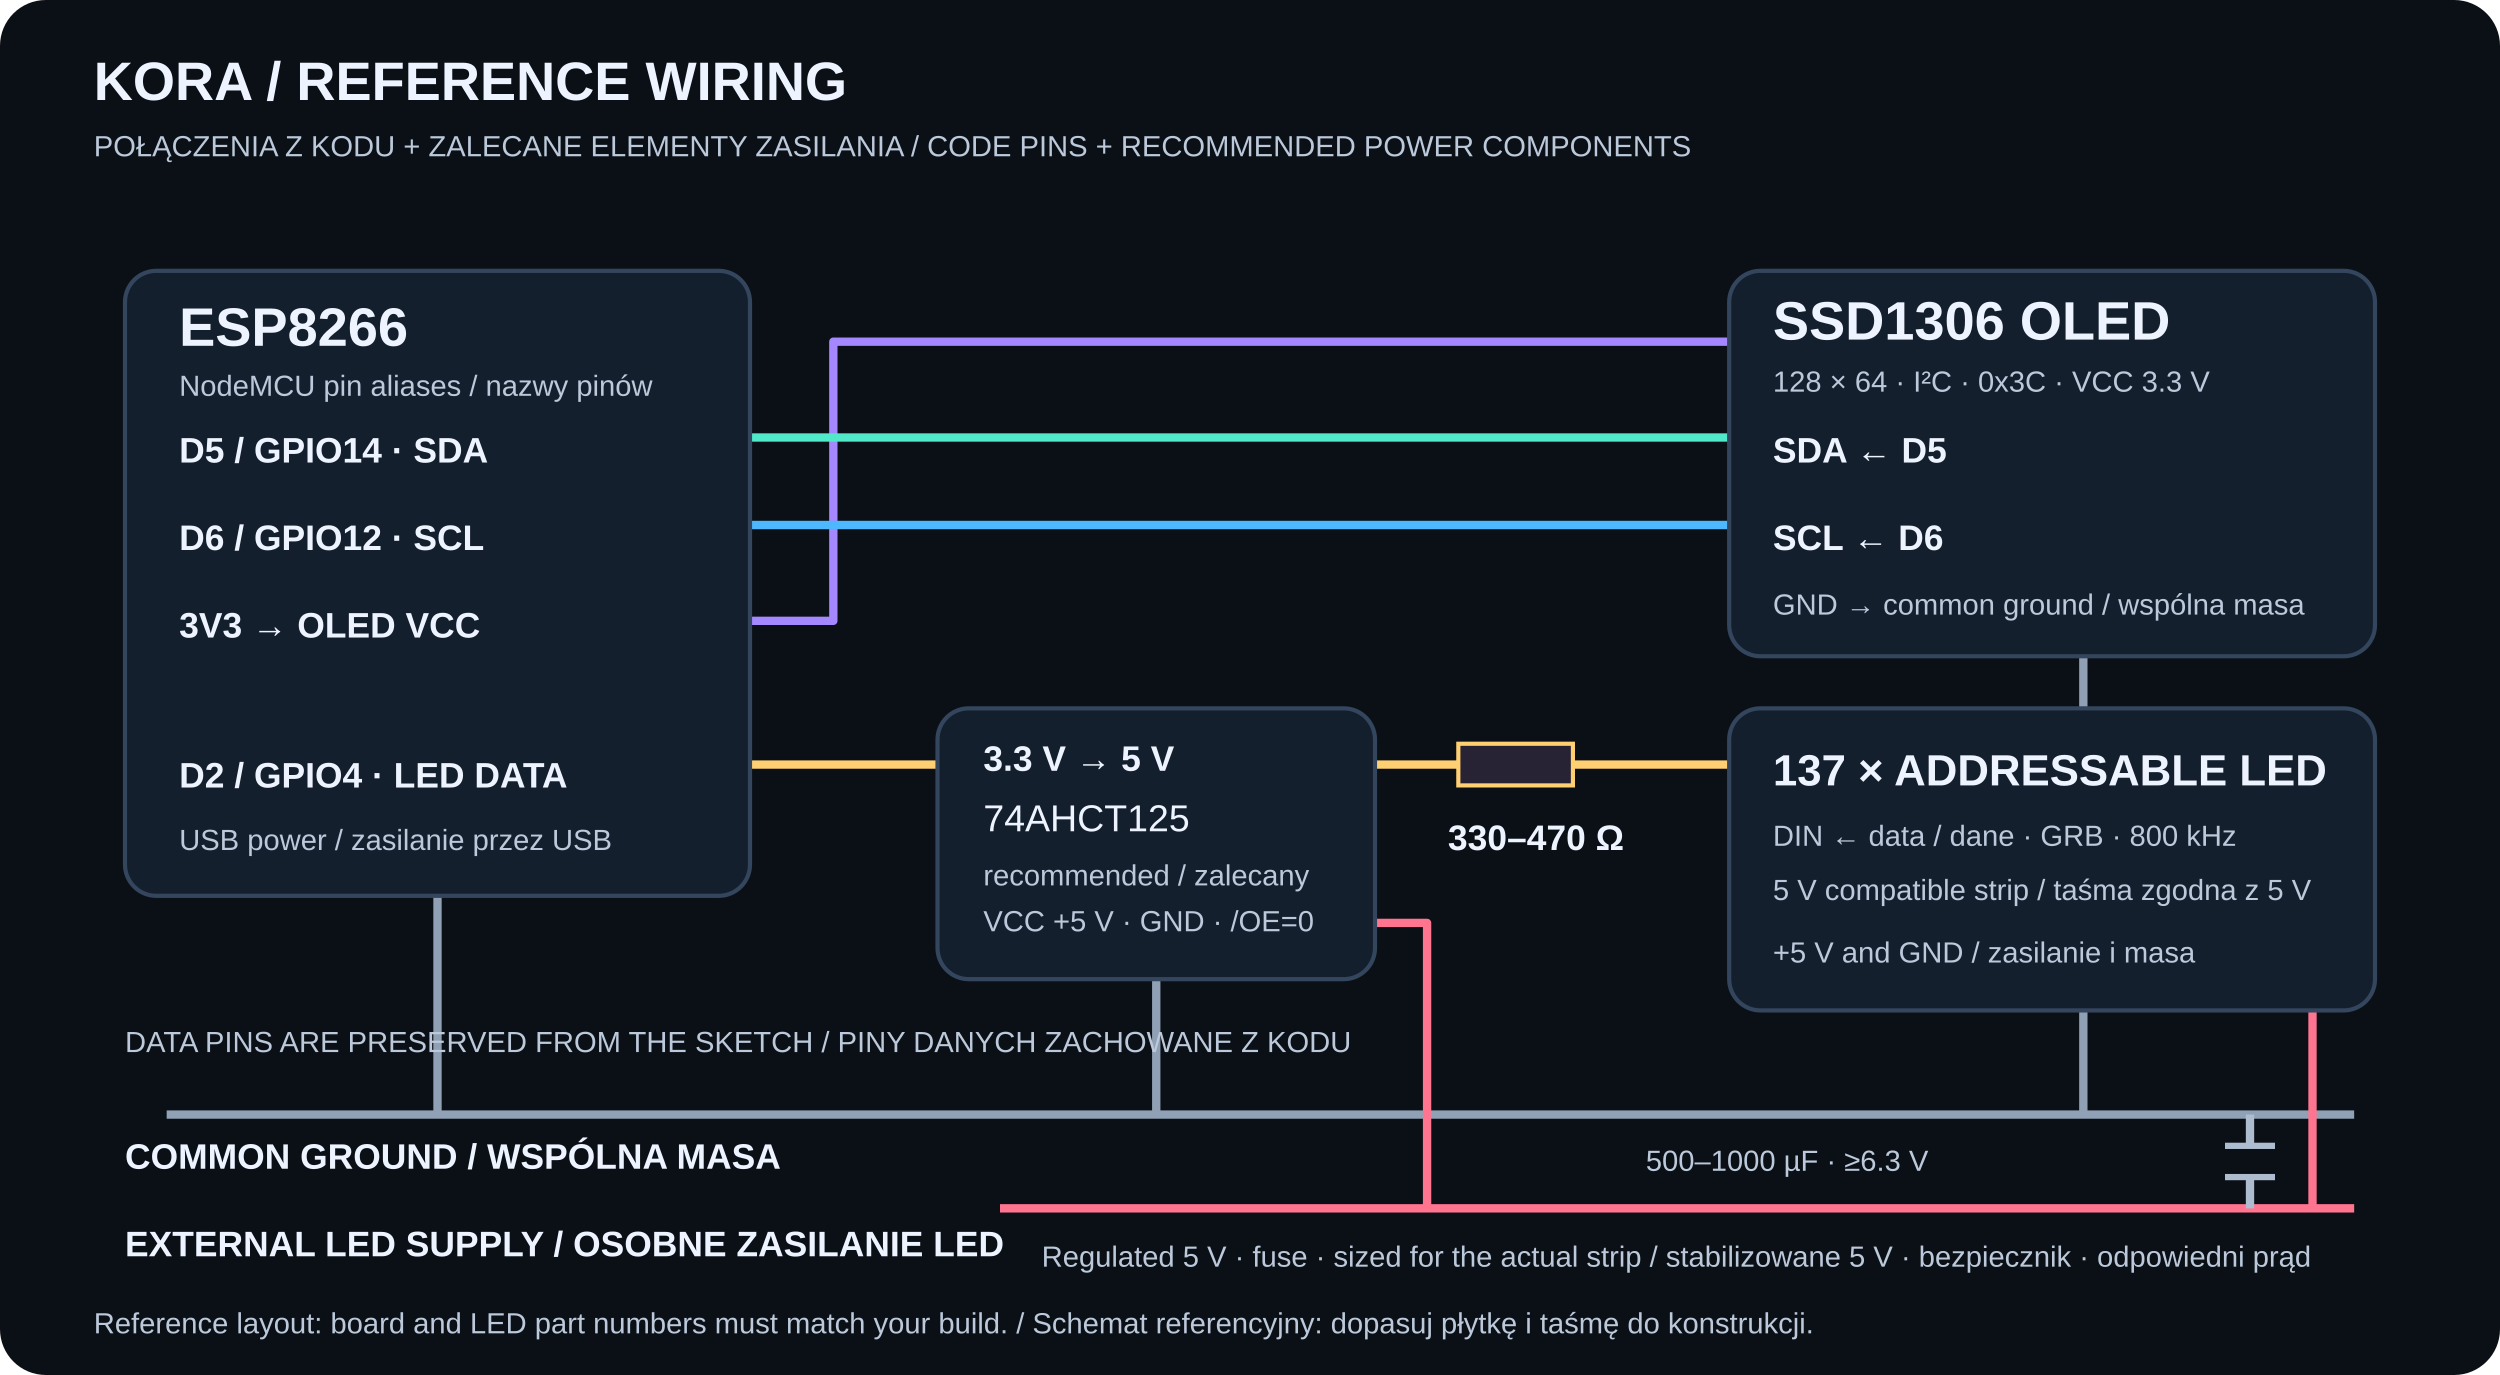
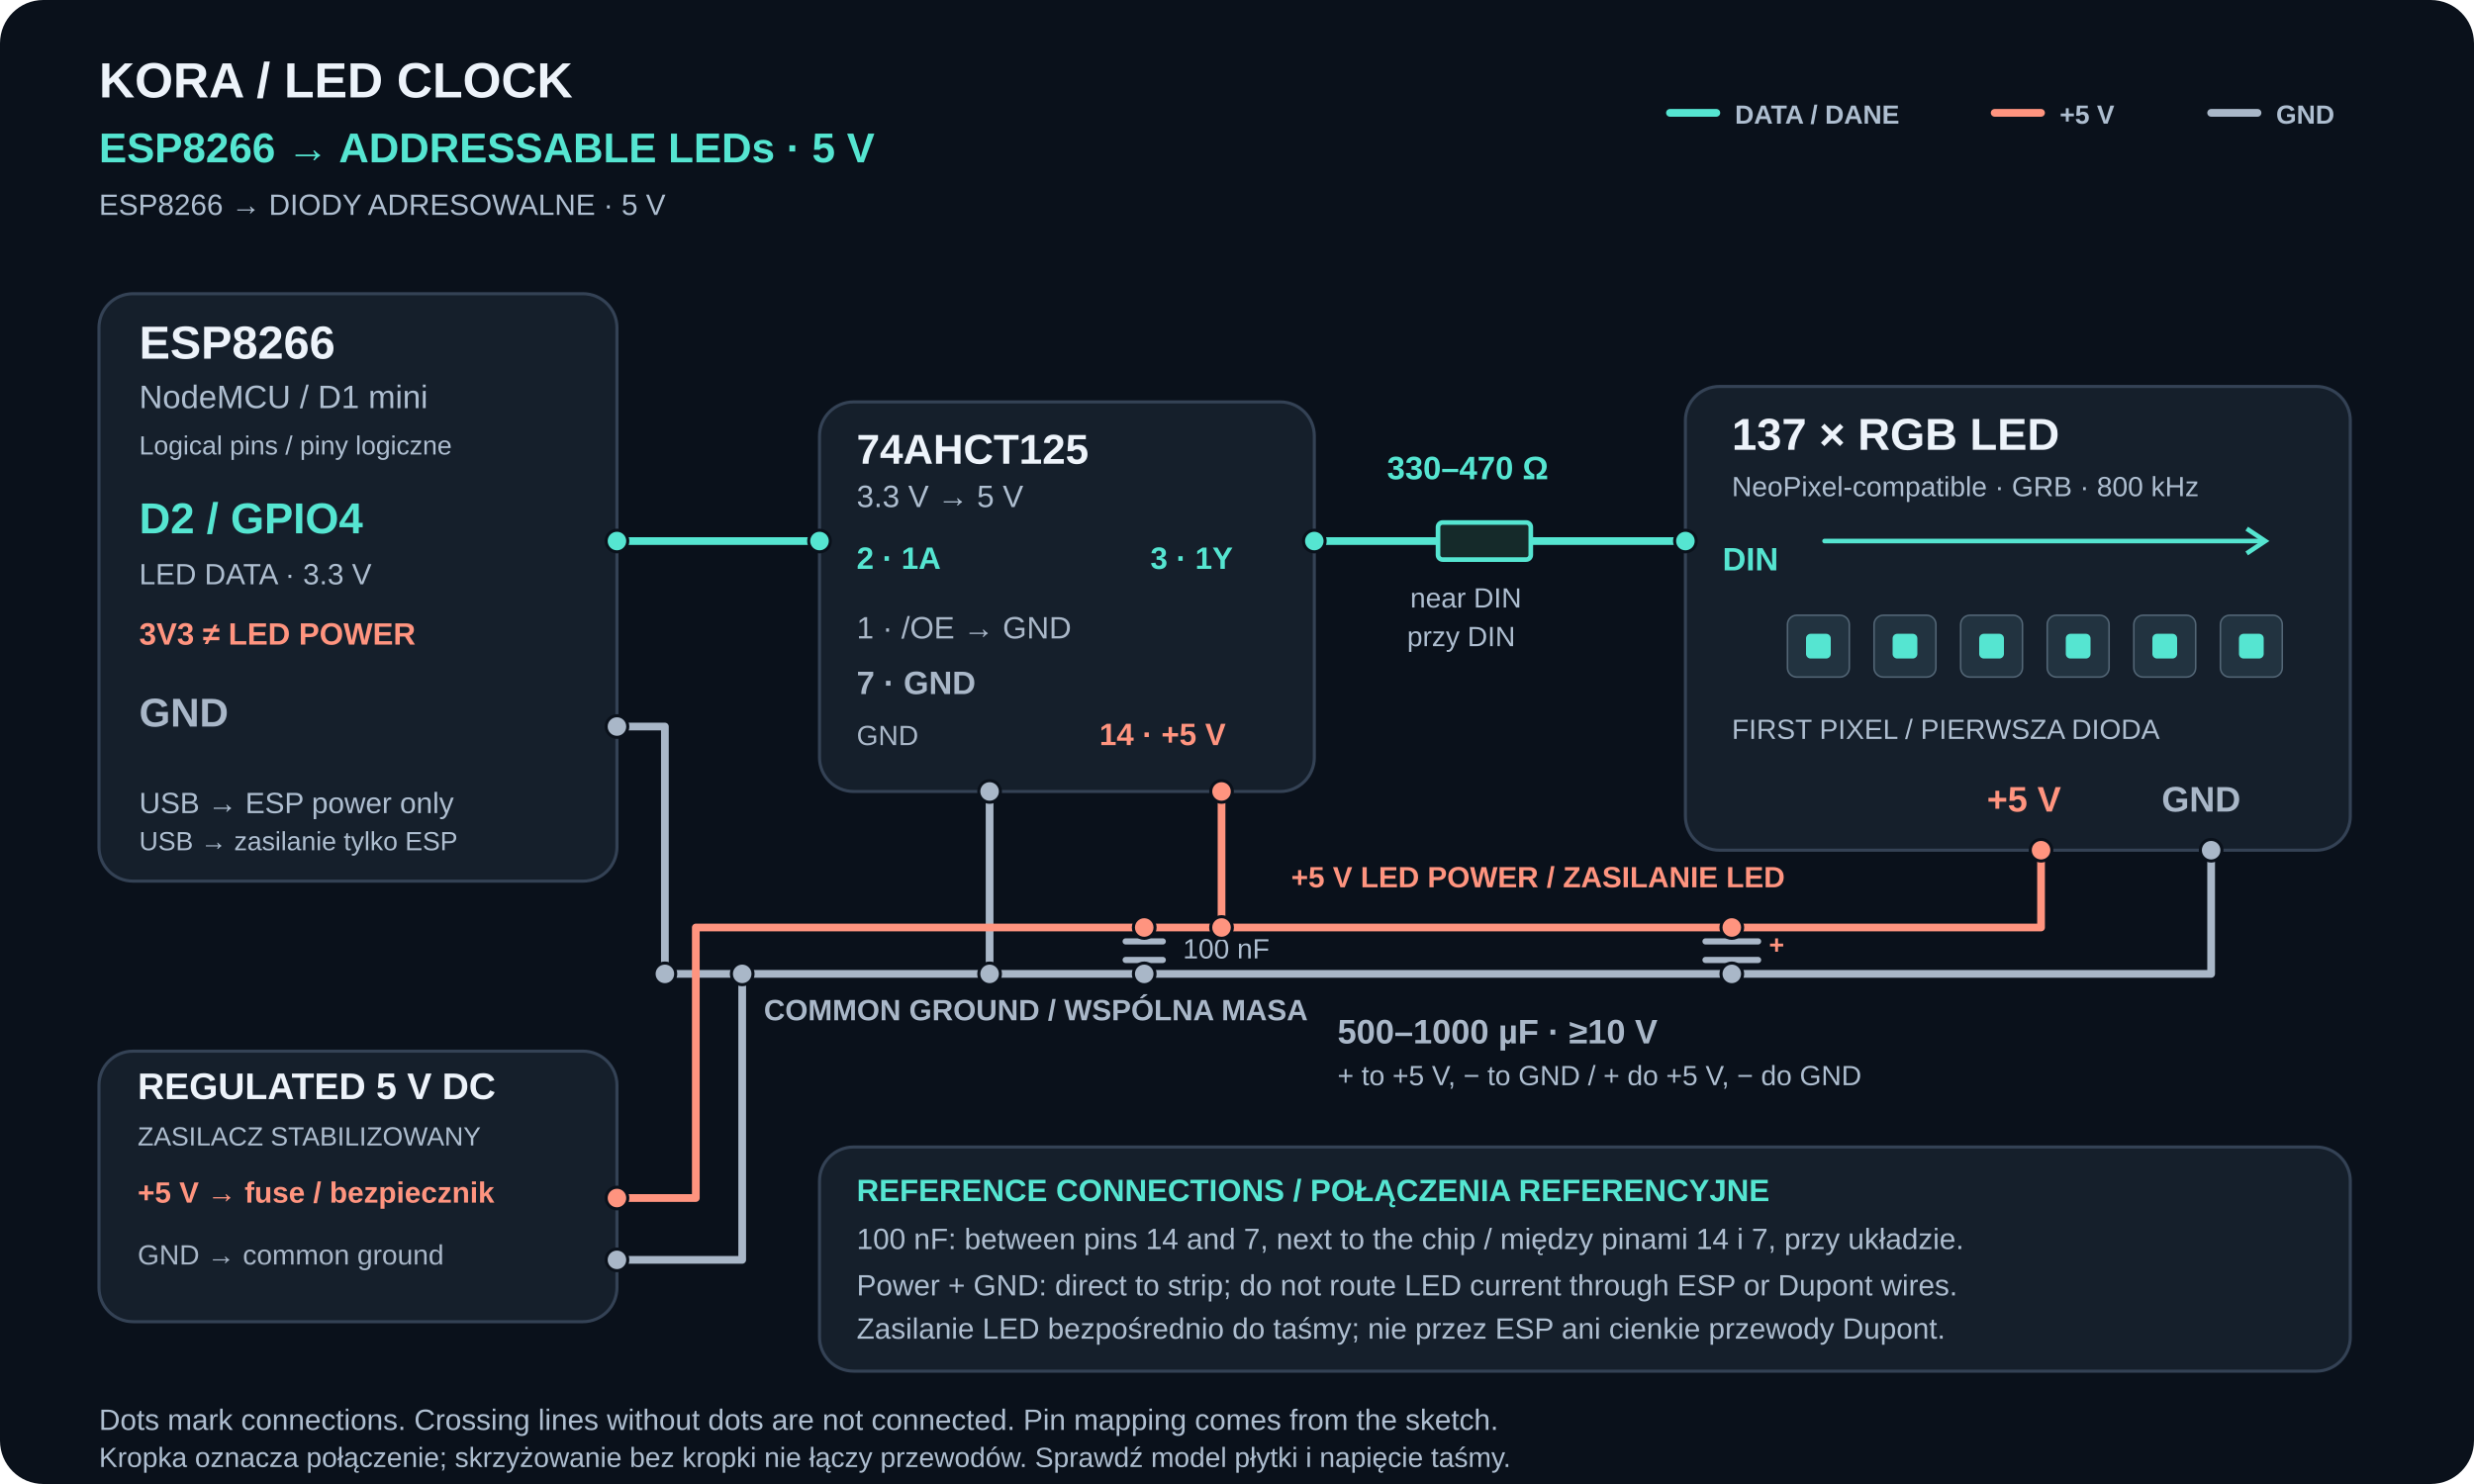
- <svg xmlns="http://www.w3.org/2000/svg" viewBox="0 0 1200 660" role="img" aria-labelledby="title desc">
-   <rect width="1200" height="660" rx="22" fill="#0b1017" />
-   <style>text{font-family:Arial,sans-serif;fill:#edf4ff;font-size:18px}.sub{fill:#bcc9da;font-size:14px}.title{font-size:26px;font-weight:700}.pin{font-size:17px;font-weight:700}.wire{fill:none;stroke-width:4;stroke-linejoin:round}.box{fill:#141f2e;stroke:#34465d;stroke-width:2}</style>
-   <text x="45" y="48" class="title">KORA / REFERENCE WIRING</text>
-   <text x="45" y="75" class="sub">POŁĄCZENIA Z KODU + ZALECANE ELEMENTY ZASILANIA / CODE PINS + RECOMMENDED POWER COMPONENTS</text>
-   <path class="wire" stroke="#a587ff" d="M360 298 H400 V164 H830" />
-   <path class="wire" stroke="#50eacb" d="M360 210 H830" />
-   <path class="wire" stroke="#4db8ff" d="M360 252 H830" />
-   <path class="wire" stroke="#ffd072" d="M360 367 H450 M660 367 H700 M755 367 H830" />
-   <path class="wire" stroke="#91a1b5" d="M80 535 H1130 M210 430 V535 M1000 315 V535 M555 470 V535" />
-   <path class="wire" stroke="#ff758f" d="M480 580 H1130 M685 580 V443 H660 M1110 580 V485" />
-   <rect class="box" x="60" y="130" width="300" height="300" rx="15" />
-   <text x="86" y="166" class="title">ESP8266</text>
-   <text x="86" y="190" class="sub">NodeMCU pin aliases / nazwy pinów</text>
-   <text x="86" y="222" class="pin">D5 / GPIO14 · SDA</text>
-   <text x="86" y="264" class="pin">D6 / GPIO12 · SCL</text>
-   <text x="86" y="306" class="pin">3V3 → OLED VCC</text>
-   <text x="86" y="378" class="pin">D2 / GPIO4 · LED DATA</text>
-   <text x="86" y="408" class="sub">USB power / zasilanie przez USB</text>
-   <rect class="box" x="830" y="130" width="310" height="185" rx="15" />
-   <text x="851" y="163" class="title">SSD1306 OLED</text>
-   <text x="851" y="188" class="sub">128 × 64 · I²C · 0x3C · VCC 3.3 V</text>
-   <text x="851" y="222" class="pin">SDA ← D5</text>
-   <text x="851" y="264" class="pin">SCL ← D6</text>
-   <text x="851" y="295" class="sub">GND → common ground / wspólna masa</text>
-   <rect class="box" x="450" y="340" width="210" height="130" rx="15" />
-   <text x="472" y="370" class="pin">3.3 V → 5 V</text>
-   <text x="472" y="399">74AHCT125</text>
-   <text x="472" y="425" class="sub">recommended / zalecany</text>
-   <text x="472" y="447" class="sub">VCC +5 V · GND · /OE=0</text>
-   <rect x="700" y="357" width="55" height="20" fill="#272334" stroke="#ffd072" stroke-width="2" />
-   <text x="695" y="408" class="pin">330–470 Ω</text>
-   <rect class="box" x="830" y="340" width="310" height="145" rx="15" />
-   <text x="851" y="377" class="title" style="font-size:21px">137 × ADDRESSABLE LED</text>
-   <text x="851" y="406" class="sub">DIN ← data / dane · GRB · 800 kHz</text>
-   <text x="851" y="432" class="sub">5 V compatible strip / taśma zgodna z 5 V</text>
-   <text x="851" y="462" class="sub">+5 V and GND / zasilanie i masa</text>
-   <text x="60" y="505" class="sub">DATA PINS ARE PRESERVED FROM THE SKETCH / PINY DANYCH ZACHOWANE Z KODU</text>
-   <path class="wire" stroke="#aebcd0" d="M1080 535 V550 M1080 565 V580" />
-   <path stroke="#aebcd0" stroke-width="3" d="M1068 550 H1092 M1068 565 H1092" />
-   <text x="790" y="562" class="sub">500–1000 µF · ≥6.3 V</text>
-   <text x="60" y="561" class="pin">COMMON GROUND / WSPÓLNA MASA</text>
-   <text x="60" y="603" class="pin">EXTERNAL LED SUPPLY / OSOBNE ZASILANIE LED</text>
-   <text x="500" y="608" class="sub">Regulated 5 V · fuse · sized for the actual strip / stabilizowane 5 V · bezpiecznik · odpowiedni prąd</text>
-   <text x="45" y="640" class="sub">Reference layout: board and LED part numbers must match your build. / Schemat referencyjny: dopasuj płytkę i taśmę do konstrukcji.</text>
+ <svg xmlns="http://www.w3.org/2000/svg" width="1600" height="960" viewBox="0 0 1600 960" role="img" aria-labelledby="title desc">
+   <rect width="1600" height="960" rx="28" fill="#0a111b" />
+   <g font-family="Arial,Helvetica,sans-serif">
+     <text x="64" y="63" font-size="32" fill="#edf3fa" font-weight="700">KORA / LED CLOCK</text>
+     <text x="64" y="105" font-size="27" fill="#55e5d1" font-weight="700">ESP8266 → ADDRESSABLE LEDs · 5 V</text>
+     <text x="64" y="139" font-size="19" fill="#aebed0" font-weight="400">ESP8266 → DIODY ADRESOWALNE · 5 V</text>
+     <path d="M1080 73h30" fill="none" stroke="#55e5d1" stroke-width="5" stroke-linecap="round" stroke-linejoin="round" />
+     <text x="1122" y="80" font-size="17" fill="#aebed0" font-weight="700">DATA / DANE</text>
+     <path d="M1290 73h30" fill="none" stroke="#ff947f" stroke-width="5" stroke-linecap="round" stroke-linejoin="round" />
+     <text x="1332" y="80" font-size="17" fill="#aebed0" font-weight="700">+5 V</text>
+     <path d="M1430 73h30" fill="none" stroke="#a9b7c8" stroke-width="5" stroke-linecap="round" stroke-linejoin="round" />
+     <text x="1472" y="80" font-size="17" fill="#aebed0" font-weight="700">GND</text>
+     <path d="M399 350H530" fill="none" stroke="#55e5d1" stroke-width="5" stroke-linecap="round" stroke-linejoin="round" />
+     <path d="M850 350H930 M990 350H1090" fill="none" stroke="#55e5d1" stroke-width="5" stroke-linecap="round" stroke-linejoin="round" />
+     <path d="M399 470H430V630H1430V550" fill="none" stroke="#a9b7c8" stroke-width="5" stroke-linecap="round" stroke-linejoin="round" />
+     <path d="M640 512V630" fill="none" stroke="#a9b7c8" stroke-width="5" stroke-linecap="round" stroke-linejoin="round" />
+     <path d="M790 512V600" fill="none" stroke="#ff947f" stroke-width="5" stroke-linecap="round" stroke-linejoin="round" />
+     <path d="M399 775H450V600H1320V550" fill="none" stroke="#ff947f" stroke-width="5" stroke-linecap="round" stroke-linejoin="round" />
+     <path d="M399 815H480V630" fill="none" stroke="#a9b7c8" stroke-width="5" stroke-linecap="round" stroke-linejoin="round" />
+     <path d="M740 600V607 M740 623V630" fill="none" stroke="#a9b7c8" stroke-width="4" stroke-linecap="round" stroke-linejoin="round" />
+     <path d="M728 609H752 M728 621H752" fill="none" stroke="#a9b7c8" stroke-width="4" stroke-linecap="round" stroke-linejoin="round" />
+     <circle cx="740" cy="600" r="7" fill="#ff947f" stroke="#0a111b" stroke-width="2" />
+     <circle cx="740" cy="630" r="7" fill="#a9b7c8" stroke="#0a111b" stroke-width="2" />
+     <text x="765" y="620" font-size="18" fill="#aebed0" font-weight="400">100 nF</text>
+     <path d="M1120 600V607 M1120 623V630" fill="none" stroke="#a9b7c8" stroke-width="4" stroke-linecap="round" stroke-linejoin="round" />
+     <path d="M1103 609H1137 M1103 621H1137" fill="none" stroke="#a9b7c8" stroke-width="4" stroke-linecap="round" stroke-linejoin="round" />
+     <text x="1144" y="617" font-size="17" fill="#ff947f" font-weight="700">+</text>
+     <circle cx="430" cy="630" r="7" fill="#a9b7c8" stroke="#0a111b" stroke-width="2" />
+     <circle cx="480" cy="630" r="7" fill="#a9b7c8" stroke="#0a111b" stroke-width="2" />
+     <circle cx="640" cy="630" r="7" fill="#a9b7c8" stroke="#0a111b" stroke-width="2" />
+     <circle cx="790" cy="600" r="7" fill="#ff947f" stroke="#0a111b" stroke-width="2" />
+     <circle cx="1120" cy="600" r="7" fill="#ff947f" stroke="#0a111b" stroke-width="2" />
+     <circle cx="1120" cy="630" r="7" fill="#a9b7c8" stroke="#0a111b" stroke-width="2" />
+     <rect x="64" y="190" width="335" height="380" rx="22" fill="#151f2b" stroke="#344255" stroke-width="2" />
+     <text x="90" y="232" font-size="30" fill="#edf3fa" font-weight="700">ESP8266</text>
+     <text x="90" y="264" font-size="21" fill="#aebed0" font-weight="400">NodeMCU / D1 mini</text>
+     <text x="90" y="294" font-size="17" fill="#aebed0" font-weight="400">Logical pins / piny logiczne</text>
+     <text x="90" y="345" font-size="28" fill="#55e5d1" font-weight="700">D2 / GPIO4</text>
+     <text x="90" y="378" font-size="19" fill="#aebed0" font-weight="400">LED DATA · 3.3 V</text>
+     <text x="90" y="417" font-size="20" fill="#ff947f" font-weight="700">3V3 ≠ LED POWER</text>
+     <text x="90" y="470" font-size="26" fill="#a9b7c8" font-weight="700">GND</text>
+     <text x="90" y="526" font-size="19" fill="#aebed0" font-weight="400">USB → ESP power only</text>
+     <text x="90" y="550" font-size="17" fill="#aebed0" font-weight="400">USB → zasilanie tylko ESP</text>
+     <circle cx="399" cy="350" r="7" fill="#55e5d1" stroke="#0a111b" stroke-width="2" />
+     <circle cx="399" cy="470" r="7" fill="#a9b7c8" stroke="#0a111b" stroke-width="2" />
+     <rect x="530" y="260" width="320" height="252" rx="22" fill="#151f2b" stroke="#344255" stroke-width="2" />
+     <text x="554" y="300" font-size="27" fill="#edf3fa" font-weight="700">74AHCT125</text>
+     <text x="554" y="328" font-size="20" fill="#aebed0" font-weight="400">3.3 V → 5 V</text>
+     <text x="554" y="368" font-size="20" fill="#55e5d1" font-weight="700">2 · 1A</text>
+     <text x="744" y="368" font-size="20" fill="#55e5d1" font-weight="700">3 · 1Y</text>
+     <text x="554" y="413" font-size="20" fill="#a9b7c8" font-weight="400">1 · /OE → GND</text>
+     <text x="554" y="449" font-size="21" fill="#a9b7c8" font-weight="700">7 · GND</text>
+     <text x="711" y="482" font-size="20" fill="#ff947f" font-weight="700">14 · +5 V</text>
+     <text x="554" y="482" font-size="18" fill="#a9b7c8" font-weight="400">GND</text>
+     <circle cx="530" cy="350" r="7" fill="#55e5d1" stroke="#0a111b" stroke-width="2" />
+     <circle cx="850" cy="350" r="7" fill="#55e5d1" stroke="#0a111b" stroke-width="2" />
+     <circle cx="640" cy="512" r="7" fill="#a9b7c8" stroke="#0a111b" stroke-width="2" />
+     <circle cx="790" cy="512" r="7" fill="#ff947f" stroke="#0a111b" stroke-width="2" />
+     <rect x="930" y="338" width="60" height="24" rx="3" fill="#152a2a" stroke="#55e5d1" stroke-width="3" />
+     <text x="897" y="310" font-size="21" fill="#55e5d1" font-weight="700">330–470 Ω</text>
+     <text x="912" y="393" font-size="18" fill="#aebed0" font-weight="400">near DIN</text>
+     <text x="910" y="418" font-size="18" fill="#aebed0" font-weight="400">przy DIN</text>
+     <rect x="1090" y="250" width="430" height="300" rx="22" fill="#151f2b" stroke="#344255" stroke-width="2" />
+     <text x="1120" y="291" font-size="29" fill="#edf3fa" font-weight="700">137 × RGB LED</text>
+     <text x="1120" y="321" font-size="18" fill="#aebed0" font-weight="400">NeoPixel-compatible · GRB · 800 kHz</text>
+     <text x="1114" y="369" font-size="21" fill="#55e5d1" font-weight="700">DIN</text>
+     <path d="M1180 350H1464" fill="none" stroke="#55e5d1" stroke-width="3" stroke-linecap="round" stroke-linejoin="round" />
+     <path d="M1453 342l12 8-12 8" fill="none" stroke="#55e5d1" stroke-width="3" />
+     <rect x="1156" y="398" width="40" height="40" rx="6" fill="#223340" stroke="#536676" />
+     <rect x="1168" y="410" width="16" height="16" rx="3" fill="#55e5d1" />
+     <rect x="1212" y="398" width="40" height="40" rx="6" fill="#223340" stroke="#536676" />
+     <rect x="1224" y="410" width="16" height="16" rx="3" fill="#55e5d1" />
+     <rect x="1268" y="398" width="40" height="40" rx="6" fill="#223340" stroke="#536676" />
+     <rect x="1280" y="410" width="16" height="16" rx="3" fill="#55e5d1" />
+     <rect x="1324" y="398" width="40" height="40" rx="6" fill="#223340" stroke="#536676" />
+     <rect x="1336" y="410" width="16" height="16" rx="3" fill="#55e5d1" />
+     <rect x="1380" y="398" width="40" height="40" rx="6" fill="#223340" stroke="#536676" />
+     <rect x="1392" y="410" width="16" height="16" rx="3" fill="#55e5d1" />
+     <rect x="1436" y="398" width="40" height="40" rx="6" fill="#223340" stroke="#536676" />
+     <rect x="1448" y="410" width="16" height="16" rx="3" fill="#55e5d1" />
+     <text x="1120" y="478" font-size="18" fill="#aebed0" font-weight="400">FIRST PIXEL / PIERWSZA DIODA</text>
+     <text x="1285" y="525" font-size="23" fill="#ff947f" font-weight="700">+5 V</text>
+     <text x="1398" y="525" font-size="23" fill="#a9b7c8" font-weight="700">GND</text>
+     <circle cx="1090" cy="350" r="7" fill="#55e5d1" stroke="#0a111b" stroke-width="2" />
+     <circle cx="1320" cy="550" r="7" fill="#ff947f" stroke="#0a111b" stroke-width="2" />
+     <circle cx="1430" cy="550" r="7" fill="#a9b7c8" stroke="#0a111b" stroke-width="2" />
+     <text x="835" y="574" font-size="19" fill="#ff947f" font-weight="700">+5 V LED POWER / ZASILANIE LED</text>
+     <text x="865" y="675" font-size="22" fill="#a9b7c8" font-weight="700">500–1000 µF · ≥10 V</text>
+     <text x="865" y="702" font-size="18" fill="#aebed0" font-weight="400">+ to +5 V, − to GND / + do +5 V, − do GND</text>
+     <text x="494" y="660" font-size="19" fill="#a9b7c8" font-weight="700">COMMON GROUND / WSPÓLNA MASA</text>
+     <rect x="64" y="680" width="335" height="175" rx="22" fill="#151f2b" stroke="#344255" stroke-width="2" />
+     <text x="89" y="711" font-size="24" fill="#edf3fa" font-weight="700">REGULATED 5 V DC</text>
+     <text x="89" y="741" font-size="17" fill="#aebed0" font-weight="400">ZASILACZ STABILIZOWANY</text>
+     <text x="89" y="778" font-size="19" fill="#ff947f" font-weight="700">+5 V → fuse / bezpiecznik</text>
+     <text x="89" y="818" font-size="18" fill="#a9b7c8" font-weight="400">GND → common ground</text>
+     <circle cx="399" cy="775" r="7" fill="#ff947f" stroke="#0a111b" stroke-width="2" />
+     <circle cx="399" cy="815" r="7" fill="#a9b7c8" stroke="#0a111b" stroke-width="2" />
+     <rect x="530" y="742" width="990" height="145" rx="22" fill="#151f2b" stroke="#344255" stroke-width="2" />
+     <text x="554" y="777" font-size="20" fill="#55e5d1" font-weight="700">REFERENCE CONNECTIONS / POŁĄCZENIA REFERENCYJNE</text>
+     <text x="554" y="808" font-size="19" fill="#aebed0" font-weight="400">100 nF: between pins 14 and 7, next to the chip / między pinami 14 i 7, przy układzie.</text>
+     <text x="554" y="838" font-size="19" fill="#aebed0" font-weight="400">Power + GND: direct to strip; do not route LED current through ESP or Dupont wires.</text>
+     <text x="554" y="866" font-size="19" fill="#aebed0" font-weight="400">Zasilanie LED bezpośrednio do taśmy; nie przez ESP ani cienkie przewody Dupont.</text>
+     <text x="64" y="925" font-size="19" fill="#aebed0" font-weight="400">Dots mark connections. Crossing lines without dots are not connected. Pin mapping comes from the sketch.</text>
+     <text x="64" y="949" font-size="18" fill="#aebed0" font-weight="400">Kropka oznacza połączenie; skrzyżowanie bez kropki nie łączy przewodów. Sprawdź model płytki i napięcie taśmy.</text>
+   </g>
</svg>
